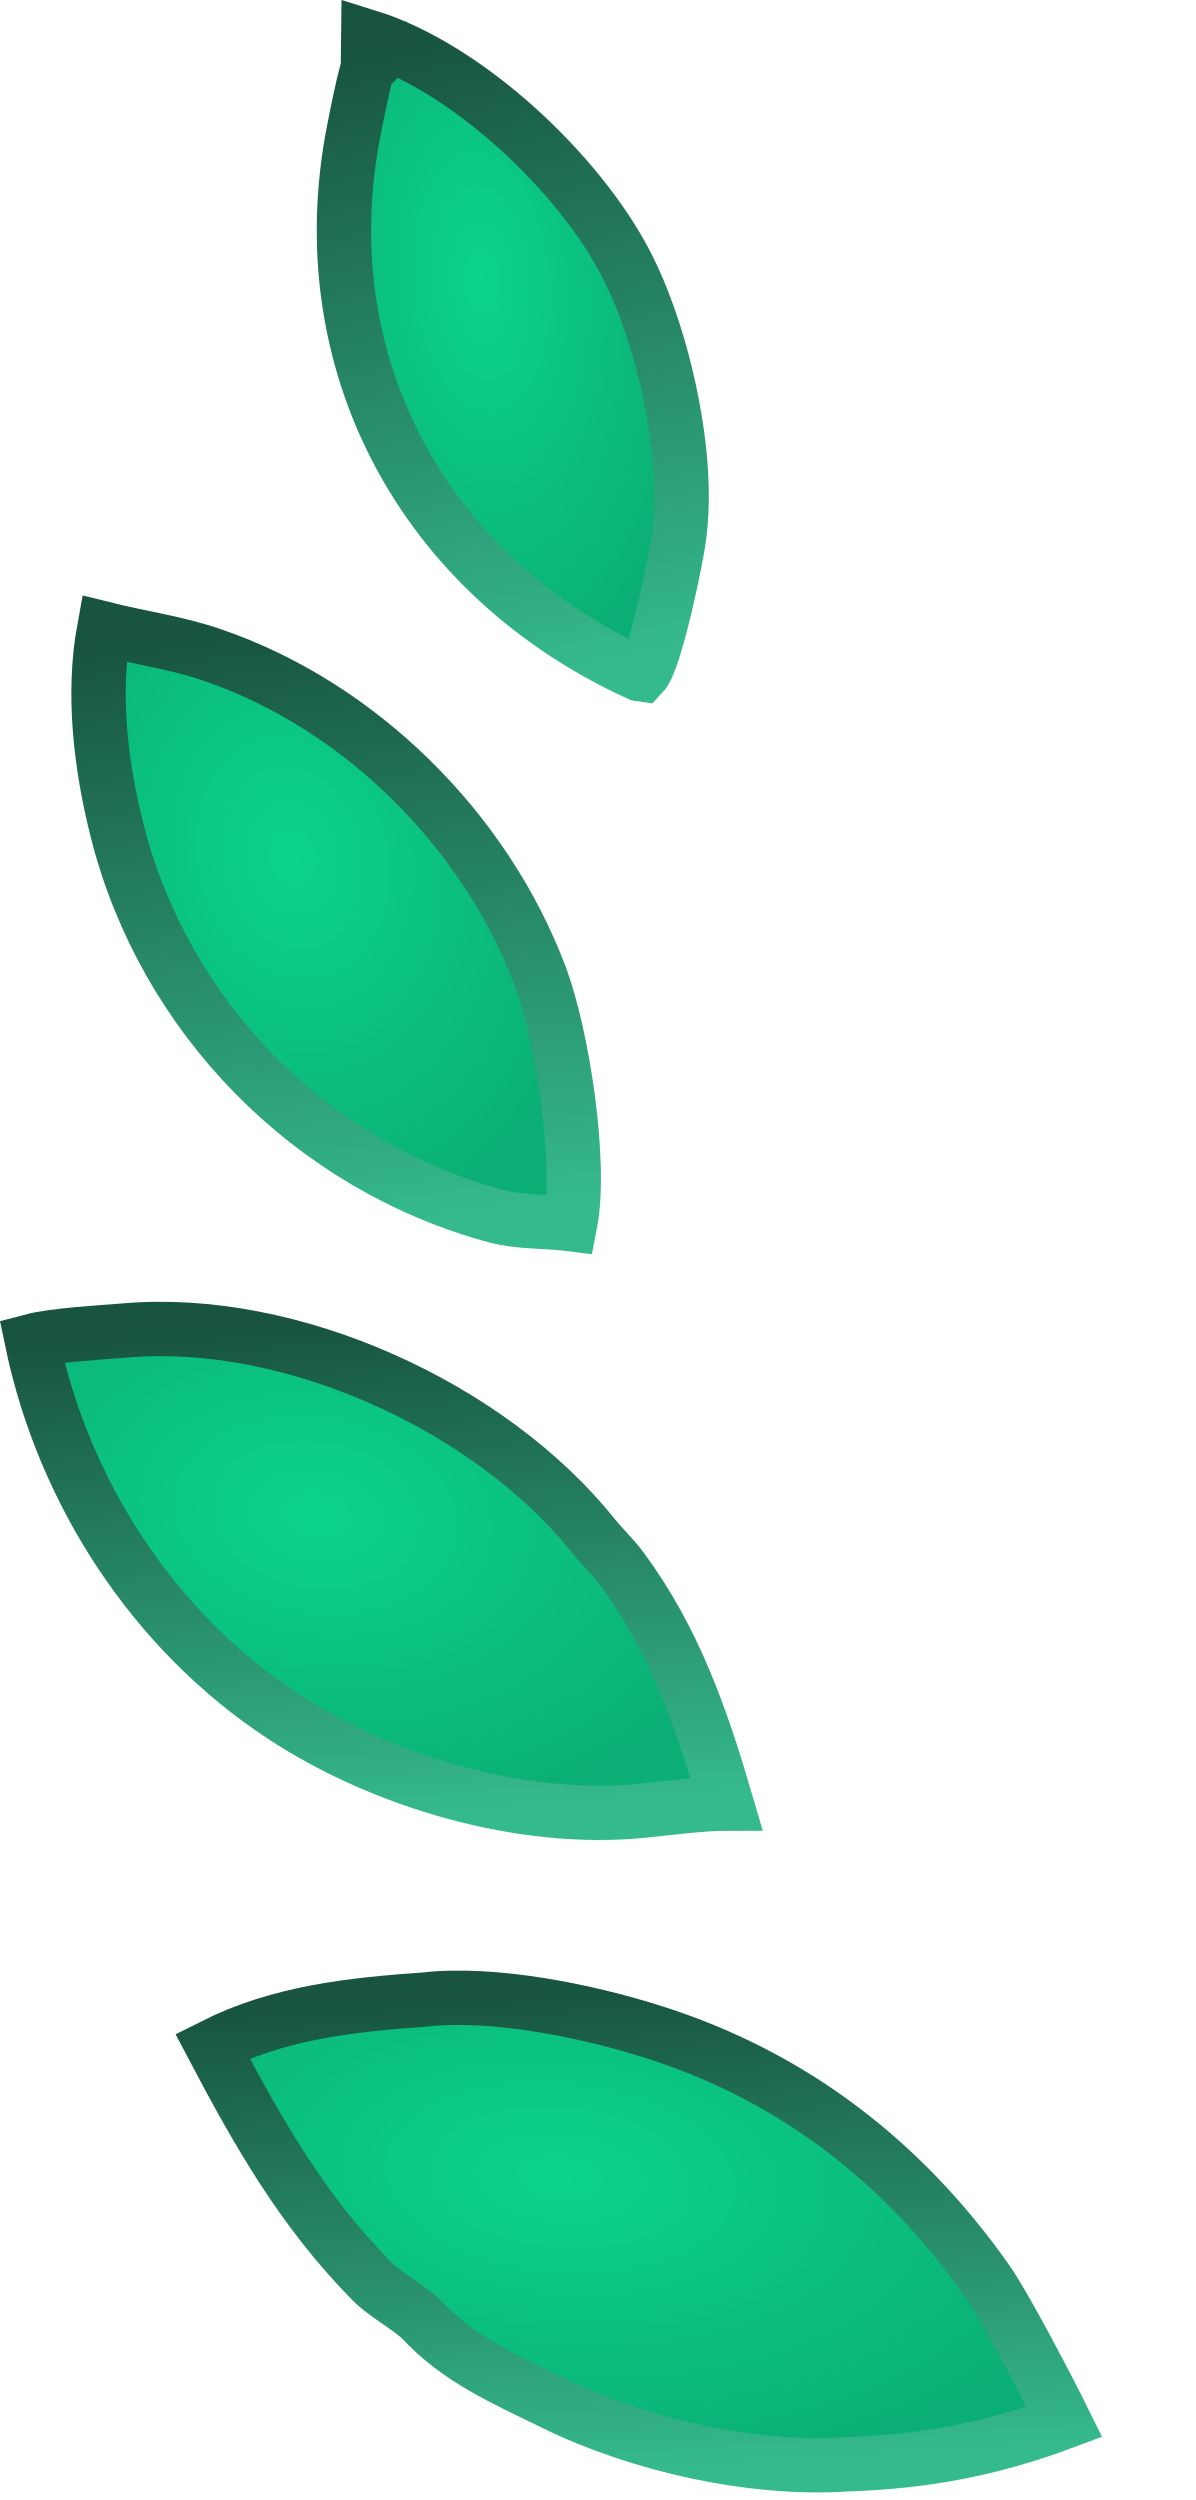
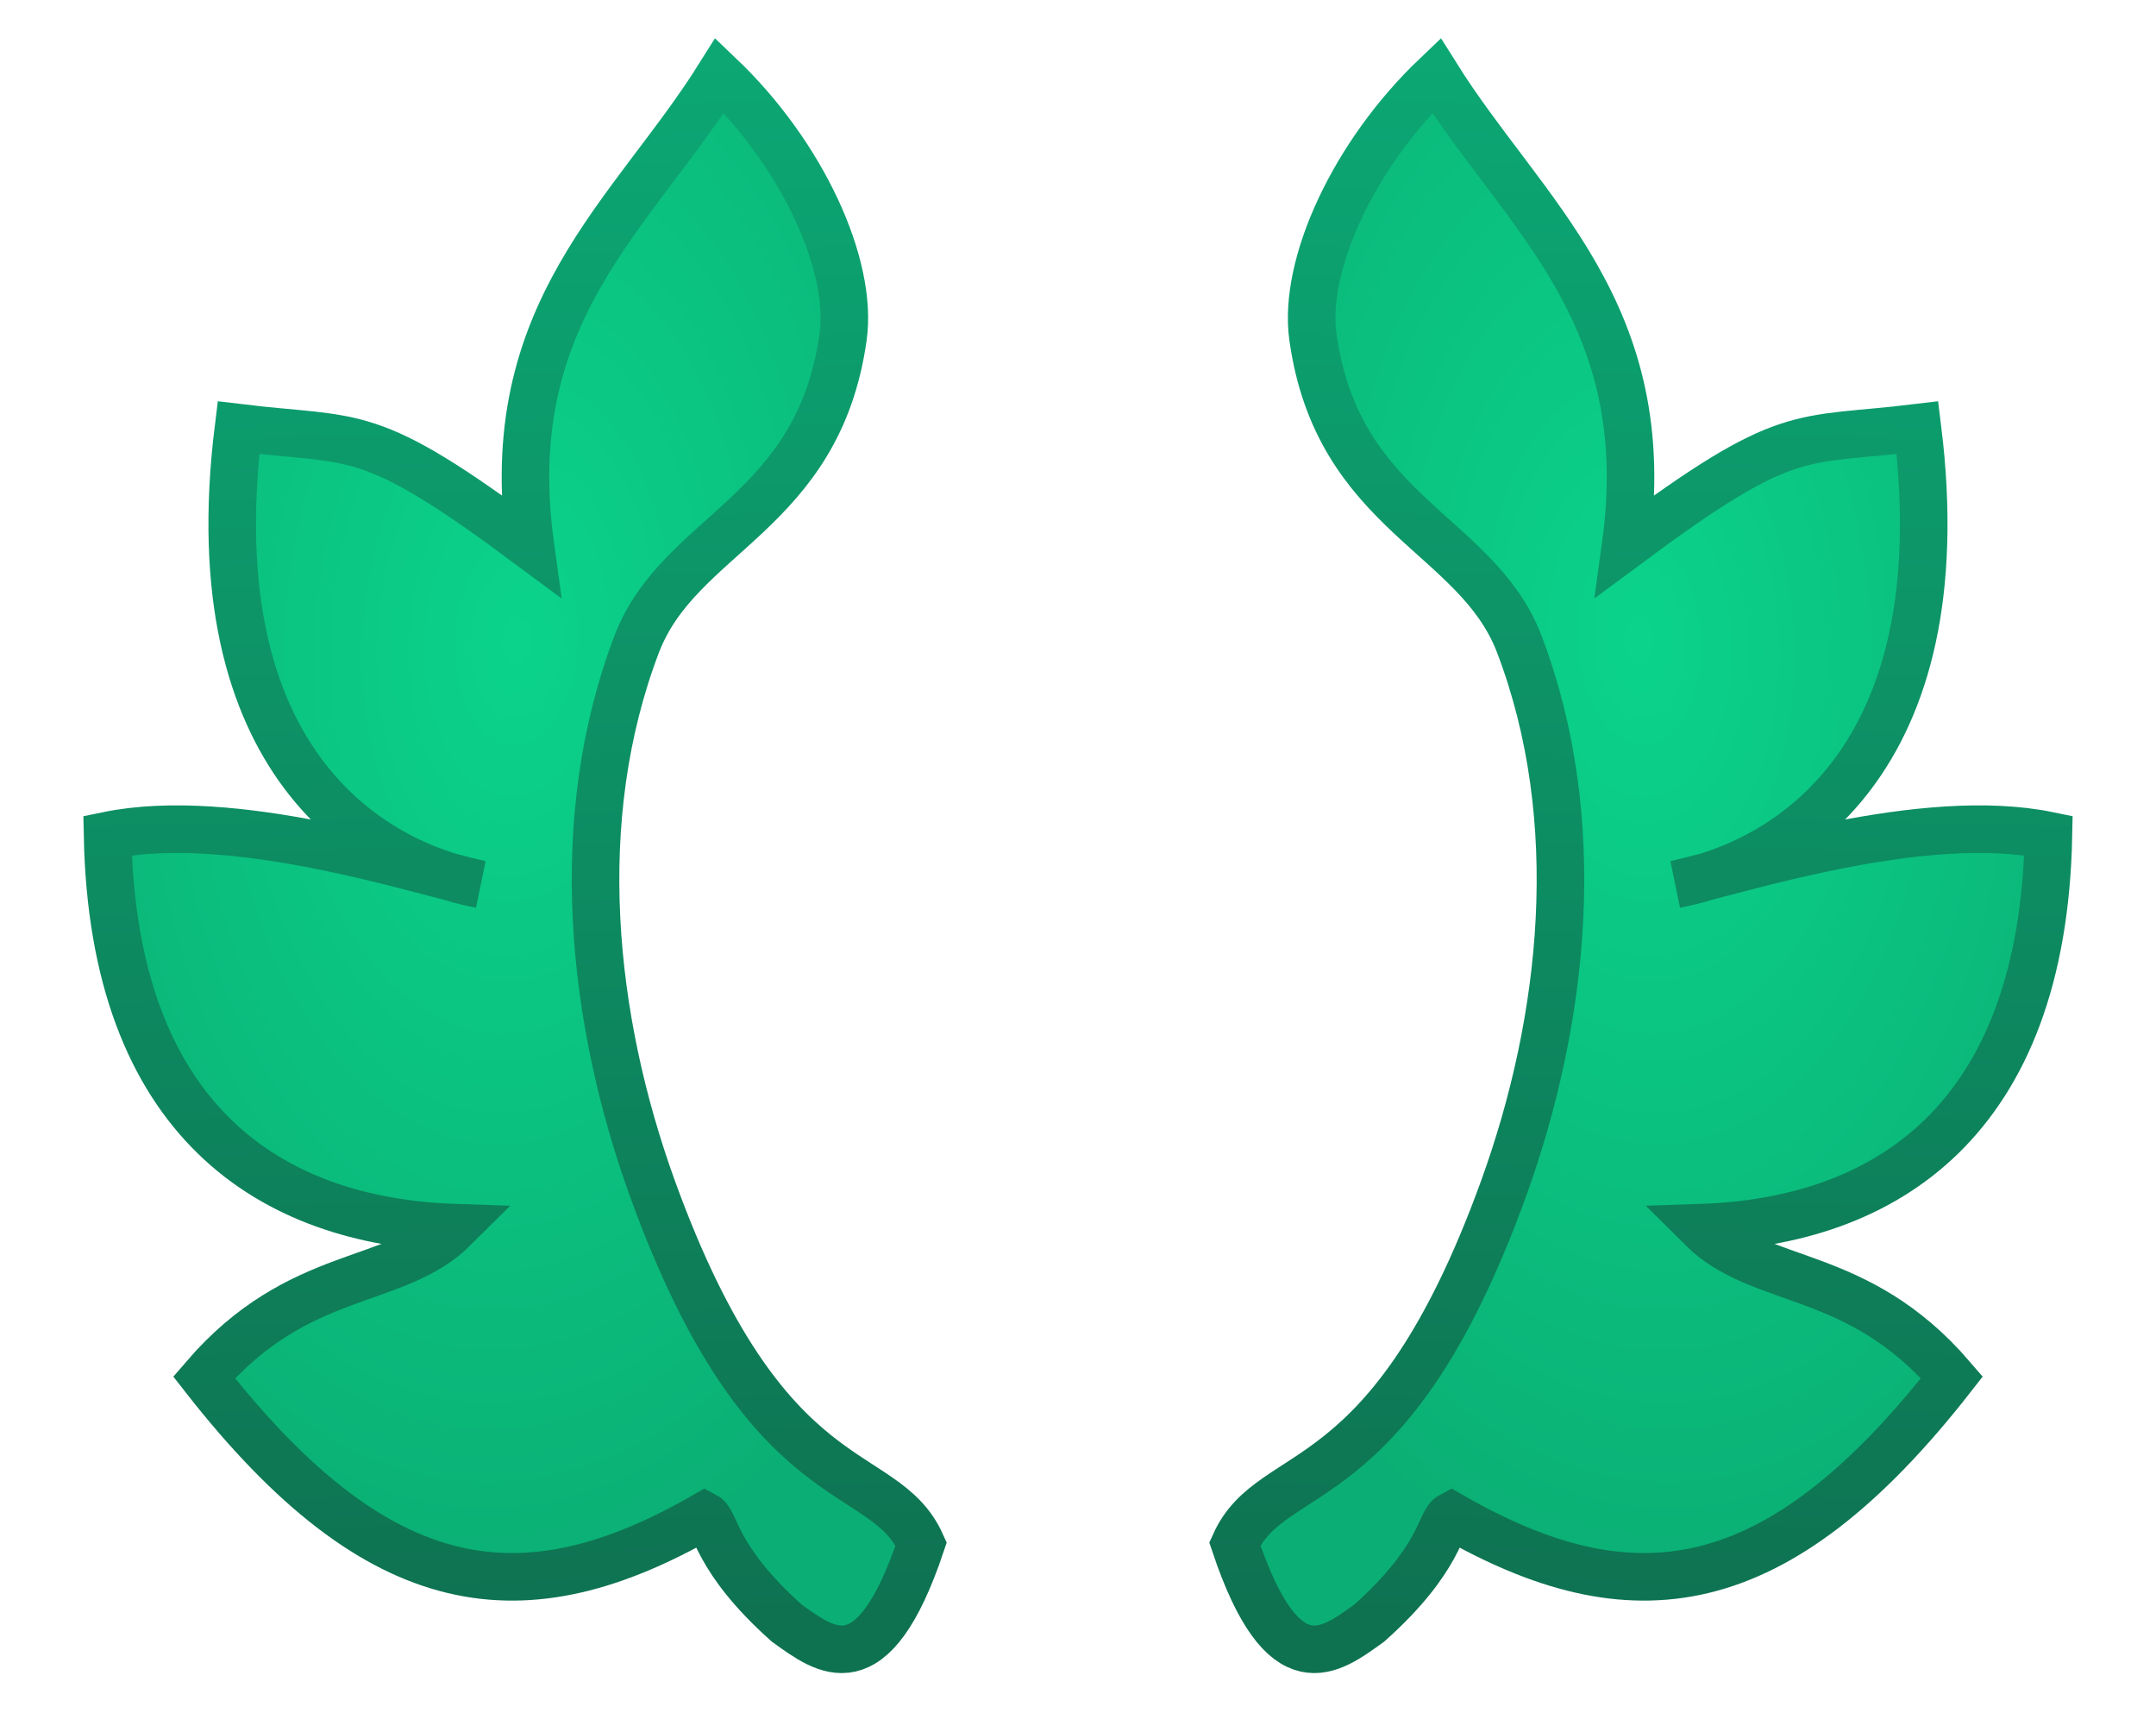
- <svg xmlns="http://www.w3.org/2000/svg" width="11" height="23" viewBox="0 0 11 23" fill="none">
-   <path d="M3.906 18.396C4.537 18.323 5.409 18.501 6.02 18.697C7.295 19.103 8.308 19.888 9.075 20.975C9.247 21.218 9.654 22.001 9.792 22.281C9.115 22.534 8.504 22.648 7.785 22.672C6.915 22.728 5.88 22.495 5.098 22.112C4.648 21.89 4.217 21.709 3.871 21.332C3.741 21.213 3.542 21.11 3.421 20.987C2.782 20.337 2.379 19.628 1.955 18.824C2.57 18.513 3.233 18.444 3.906 18.396Z" fill="#15B078" />
-   <path d="M3.906 18.396C4.537 18.323 5.409 18.501 6.02 18.697C7.295 19.103 8.308 19.888 9.075 20.975C9.247 21.218 9.654 22.001 9.792 22.281C9.115 22.534 8.504 22.648 7.785 22.672C6.915 22.728 5.88 22.495 5.098 22.112C4.648 21.89 4.217 21.709 3.871 21.332C3.741 21.213 3.542 21.11 3.421 20.987C2.782 20.337 2.379 19.628 1.955 18.824C2.57 18.513 3.233 18.444 3.906 18.396Z" fill="url(#paint0_radial_944_20025)" fill-opacity="0.47" />
-   <path d="M3.906 18.396C4.537 18.323 5.409 18.501 6.02 18.697C7.295 19.103 8.308 19.888 9.075 20.975C9.247 21.218 9.654 22.001 9.792 22.281C9.115 22.534 8.504 22.648 7.785 22.672C6.915 22.728 5.88 22.495 5.098 22.112C4.648 21.89 4.217 21.709 3.871 21.332C3.741 21.213 3.542 21.11 3.421 20.987C2.782 20.337 2.379 19.628 1.955 18.824C2.57 18.513 3.233 18.444 3.906 18.396Z" stroke="url(#paint1_linear_944_20025)" stroke-width="0.5" />
-   <path d="M1.143 12.241C2.679 12.104 4.512 12.943 5.463 14.134C5.543 14.233 5.644 14.328 5.719 14.43C6.209 15.092 6.458 15.822 6.684 16.593C6.468 16.593 6.131 16.636 5.907 16.659C4.802 16.769 3.526 16.394 2.607 15.791C1.412 15.008 0.583 13.728 0.293 12.336C0.494 12.283 0.925 12.258 1.143 12.241Z" fill="#15B078" />
-   <path d="M1.143 12.241C2.679 12.104 4.512 12.943 5.463 14.134C5.543 14.233 5.644 14.328 5.719 14.43C6.209 15.092 6.458 15.822 6.684 16.593C6.468 16.593 6.131 16.636 5.907 16.659C4.802 16.769 3.526 16.394 2.607 15.791C1.412 15.008 0.583 13.728 0.293 12.336C0.494 12.283 0.925 12.258 1.143 12.241Z" fill="url(#paint2_radial_944_20025)" fill-opacity="0.47" />
-   <path d="M1.143 12.241C2.679 12.104 4.512 12.943 5.463 14.134C5.543 14.233 5.644 14.328 5.719 14.43C6.209 15.092 6.458 15.822 6.684 16.593C6.468 16.593 6.131 16.636 5.907 16.659C4.802 16.769 3.526 16.394 2.607 15.791C1.412 15.008 0.583 13.728 0.293 12.336C0.494 12.283 0.925 12.258 1.143 12.241Z" stroke="url(#paint3_linear_944_20025)" stroke-width="0.5" />
-   <path d="M0.958 5.785C1.282 5.866 1.628 5.915 1.942 6.022C3.309 6.486 4.465 7.636 4.971 8.984C5.172 9.52 5.356 10.696 5.245 11.261C5.034 11.234 4.78 11.246 4.568 11.19C2.859 10.73 1.512 9.359 1.078 7.644C0.926 7.043 0.848 6.385 0.958 5.785Z" fill="#15B078" />
-   <path d="M0.958 5.785C1.282 5.866 1.628 5.915 1.942 6.022C3.309 6.486 4.465 7.636 4.971 8.984C5.172 9.52 5.356 10.696 5.245 11.261C5.034 11.234 4.78 11.246 4.568 11.19C2.859 10.73 1.512 9.359 1.078 7.644C0.926 7.043 0.848 6.385 0.958 5.785Z" fill="url(#paint4_radial_944_20025)" fill-opacity="0.47" />
-   <path d="M0.958 5.785C1.282 5.866 1.628 5.915 1.942 6.022C3.309 6.486 4.465 7.636 4.971 8.984C5.172 9.52 5.356 10.696 5.245 11.261C5.034 11.234 4.78 11.246 4.568 11.19C2.859 10.73 1.512 9.359 1.078 7.644C0.926 7.043 0.848 6.385 0.958 5.785Z" stroke="url(#paint5_linear_944_20025)" stroke-width="0.5" />
-   <path d="M3.388 0.338C4.303 0.623 5.335 1.598 5.766 2.44C6.057 3.006 6.259 3.861 6.27 4.489C6.274 4.639 6.267 4.79 6.248 4.939C6.223 5.129 6.03 6.079 5.91 6.205L5.877 6.2C3.9 5.298 2.831 3.338 3.257 1.19C3.294 1.004 3.33 0.821 3.379 0.636C3.437 0.583 3.527 0.522 3.518 0.442L3.481 0.441L3.409 0.514L3.386 0.509L3.388 0.338Z" fill="#15B078" />
-   <path d="M3.388 0.338C4.303 0.623 5.335 1.598 5.766 2.44C6.057 3.006 6.259 3.861 6.27 4.489C6.274 4.639 6.267 4.79 6.248 4.939C6.223 5.129 6.03 6.079 5.91 6.205L5.877 6.2C3.9 5.298 2.831 3.338 3.257 1.19C3.294 1.004 3.33 0.821 3.379 0.636C3.437 0.583 3.527 0.522 3.518 0.442L3.481 0.441L3.409 0.514L3.386 0.509L3.388 0.338Z" fill="url(#paint6_radial_944_20025)" fill-opacity="0.47" />
-   <path d="M3.388 0.338C4.303 0.623 5.335 1.598 5.766 2.44C6.057 3.006 6.259 3.861 6.27 4.489C6.274 4.639 6.267 4.79 6.248 4.939C6.223 5.129 6.03 6.079 5.91 6.205L5.877 6.2C3.9 5.298 2.831 3.338 3.257 1.19C3.294 1.004 3.33 0.821 3.379 0.636C3.437 0.583 3.527 0.522 3.518 0.442L3.481 0.441L3.409 0.514L3.386 0.509L3.388 0.338Z" stroke="url(#paint7_linear_944_20025)" stroke-width="0.5" />
+ <svg xmlns="http://www.w3.org/2000/svg" width="34" height="27" viewBox="0 0 34 27" fill="none">
+   <path d="M14.527 24.343C13.76 26.631 13.021 26.031 12.407 25.592C11.256 24.564 11.301 23.997 11.116 23.899C8.279 25.528 5.998 25.275 3.218 21.717C4.719 19.972 6.233 20.291 7.169 19.357C4.275 19.26 1.785 17.681 1.696 13.174C3.675 12.767 6.569 13.719 7.576 13.944C5.885 13.625 3.102 12.047 3.761 6.744C5.663 6.975 5.776 6.68 8.364 8.603C7.855 4.919 9.972 3.389 11.349 1.192C12.661 2.441 13.451 4.182 13.296 5.31C12.905 8.109 10.718 8.398 10.044 10.148C8.983 12.922 9.325 16.079 10.29 18.744C12.091 23.717 13.932 23.022 14.527 24.343Z" fill="#15B078" />
+   <path d="M14.527 24.343C13.76 26.631 13.021 26.031 12.407 25.592C11.256 24.564 11.301 23.997 11.116 23.899C8.279 25.528 5.998 25.275 3.218 21.717C4.719 19.972 6.233 20.291 7.169 19.357C4.275 19.26 1.785 17.681 1.696 13.174C3.675 12.767 6.569 13.719 7.576 13.944C5.885 13.625 3.102 12.047 3.761 6.744C5.663 6.975 5.776 6.68 8.364 8.603C7.855 4.919 9.972 3.389 11.349 1.192C12.661 2.441 13.451 4.182 13.296 5.31C12.905 8.109 10.718 8.398 10.044 10.148C8.983 12.922 9.325 16.079 10.29 18.744C12.091 23.717 13.932 23.022 14.527 24.343Z" fill="url(#paint0_radial_1208_30336)" fill-opacity="0.47" />
+   <path d="M14.527 24.343C13.76 26.631 13.021 26.031 12.407 25.592C11.256 24.564 11.301 23.997 11.116 23.899C8.279 25.528 5.998 25.275 3.218 21.717C4.719 19.972 6.233 20.291 7.169 19.357C4.275 19.26 1.785 17.681 1.696 13.174C3.675 12.767 6.569 13.719 7.576 13.944C5.885 13.625 3.102 12.047 3.761 6.744C5.663 6.975 5.776 6.68 8.364 8.603C7.855 4.919 9.972 3.389 11.349 1.192C12.661 2.441 13.451 4.182 13.296 5.31C12.905 8.109 10.718 8.398 10.044 10.148C8.983 12.922 9.325 16.079 10.29 18.744C12.091 23.717 13.932 23.022 14.527 24.343Z" stroke="url(#paint1_linear_1208_30336)" stroke-width="0.75" />
+   <path d="M19.473 24.343C20.24 26.631 20.979 26.031 21.593 25.592C22.744 24.564 22.699 23.997 22.884 23.899C25.721 25.528 28.002 25.275 30.782 21.717C29.281 19.972 27.767 20.291 26.831 19.357C29.725 19.26 32.215 17.681 32.304 13.174C30.325 12.767 27.431 13.719 26.424 13.944C28.114 13.625 30.898 12.047 30.238 6.744C28.337 6.975 28.224 6.68 25.636 8.603C26.145 4.919 24.028 3.389 22.651 1.192C21.339 2.441 20.549 4.182 20.704 5.31C21.095 8.109 23.282 8.398 23.956 10.148C25.017 12.922 24.675 16.079 23.71 18.744C21.909 23.717 20.068 23.022 19.473 24.343Z" fill="#15B078" />
+   <path d="M19.473 24.343C20.24 26.631 20.979 26.031 21.593 25.592C22.744 24.564 22.699 23.997 22.884 23.899C25.721 25.528 28.002 25.275 30.782 21.717C29.281 19.972 27.767 20.291 26.831 19.357C29.725 19.26 32.215 17.681 32.304 13.174C30.325 12.767 27.431 13.719 26.424 13.944C28.114 13.625 30.898 12.047 30.238 6.744C28.337 6.975 28.224 6.68 25.636 8.603C26.145 4.919 24.028 3.389 22.651 1.192C21.339 2.441 20.549 4.182 20.704 5.31C21.095 8.109 23.282 8.398 23.956 10.148C25.017 12.922 24.675 16.079 23.71 18.744C21.909 23.717 20.068 23.022 19.473 24.343Z" fill="url(#paint2_radial_1208_30336)" fill-opacity="0.47" />
+   <path d="M19.473 24.343C20.24 26.631 20.979 26.031 21.593 25.592C22.744 24.564 22.699 23.997 22.884 23.899C25.721 25.528 28.002 25.275 30.782 21.717C29.281 19.972 27.767 20.291 26.831 19.357C29.725 19.26 32.215 17.681 32.304 13.174C30.325 12.767 27.431 13.719 26.424 13.944C28.114 13.625 30.898 12.047 30.238 6.744C28.337 6.975 28.224 6.68 25.636 8.603C26.145 4.919 24.028 3.389 22.651 1.192C21.339 2.441 20.549 4.182 20.704 5.31C21.095 8.109 23.282 8.398 23.956 10.148C25.017 12.922 24.675 16.079 23.71 18.744C21.909 23.717 20.068 23.022 19.473 24.343Z" stroke="url(#paint3_linear_1208_30336)" stroke-width="0.75" />
  <defs>
-     <radialGradient id="paint0_radial_944_20025" cx="0" cy="0" r="1" gradientTransform="matrix(0.713549 2.64714 -4.8227 0.0899906 5.15997 20.0334)" gradientUnits="userSpaceOnUse">
+     <radialGradient id="paint0_radial_1208_30336" cx="0" cy="0" r="1" gradientTransform="matrix(-1.0177 14.929 -8.83886 -0.875916 8.14102 10.1181)" gradientUnits="userSpaceOnUse">
      <stop stop-color="#00FCA1" />
      <stop offset="1" stop-color="#00AF70" />
    </radialGradient>
-     <linearGradient id="paint1_linear_944_20025" x1="3.902" y1="18.379" x2="4.176" y2="22.893" gradientUnits="userSpaceOnUse">
-       <stop stop-color="#185440" />
-       <stop offset="1" stop-color="#35BA8E" />
+     <linearGradient id="paint1_linear_1208_30336" x1="7.303" y1="0.556" x2="8.004" y2="25.628" gradientUnits="userSpaceOnUse">
+       <stop stop-color="#0CA874" />
+       <stop offset="1" stop-color="#0E7251" />
    </linearGradient>
-     <radialGradient id="paint2_radial_944_20025" cx="0" cy="0" r="1" gradientTransform="matrix(0.581904 2.73929 -3.93295 0.0931233 2.90659 13.9386)" gradientUnits="userSpaceOnUse">
+     <radialGradient id="paint2_radial_1208_30336" cx="0" cy="0" r="1" gradientTransform="matrix(1.0177 14.929 8.83886 -0.875916 25.859 10.1181)" gradientUnits="userSpaceOnUse">
      <stop stop-color="#00FCA1" />
      <stop offset="1" stop-color="#00AF70" />
    </radialGradient>
-     <linearGradient id="paint3_linear_944_20025" x1="1.881" y1="12.227" x2="2.24" y2="16.887" gradientUnits="userSpaceOnUse">
-       <stop stop-color="#185440" />
-       <stop offset="1" stop-color="#35BA8E" />
-     </linearGradient>
-     <radialGradient id="paint4_radial_944_20025" cx="0" cy="0" r="1" gradientTransform="matrix(0.398106 3.36952 -2.6907 0.114548 2.69434 7.89111)" gradientUnits="userSpaceOnUse">
-       <stop stop-color="#00FCA1" />
-       <stop offset="1" stop-color="#00AF70" />
-     </radialGradient>
-     <linearGradient id="paint5_linear_944_20025" x1="1.993" y1="5.785" x2="2.777" y2="11.444" gradientUnits="userSpaceOnUse">
-       <stop stop-color="#185440" />
-       <stop offset="1" stop-color="#35BA8E" />
-     </linearGradient>
-     <radialGradient id="paint6_radial_944_20025" cx="0" cy="0" r="1" gradientTransform="matrix(0.282924 3.61038 -1.91221 0.122737 4.43481 2.59438)" gradientUnits="userSpaceOnUse">
-       <stop stop-color="#00FCA1" />
-       <stop offset="1" stop-color="#00AF70" />
-     </radialGradient>
-     <linearGradient id="paint7_linear_944_20025" x1="3.936" y1="0.338" x2="5.173" y2="6.259" gradientUnits="userSpaceOnUse">
-       <stop stop-color="#185440" />
-       <stop offset="1" stop-color="#35BA8E" />
+     <linearGradient id="paint3_linear_1208_30336" x1="26.697" y1="0.556" x2="25.995" y2="25.628" gradientUnits="userSpaceOnUse">
+       <stop stop-color="#0CA874" />
+       <stop offset="1" stop-color="#0E7251" />
    </linearGradient>
  </defs>
</svg>
